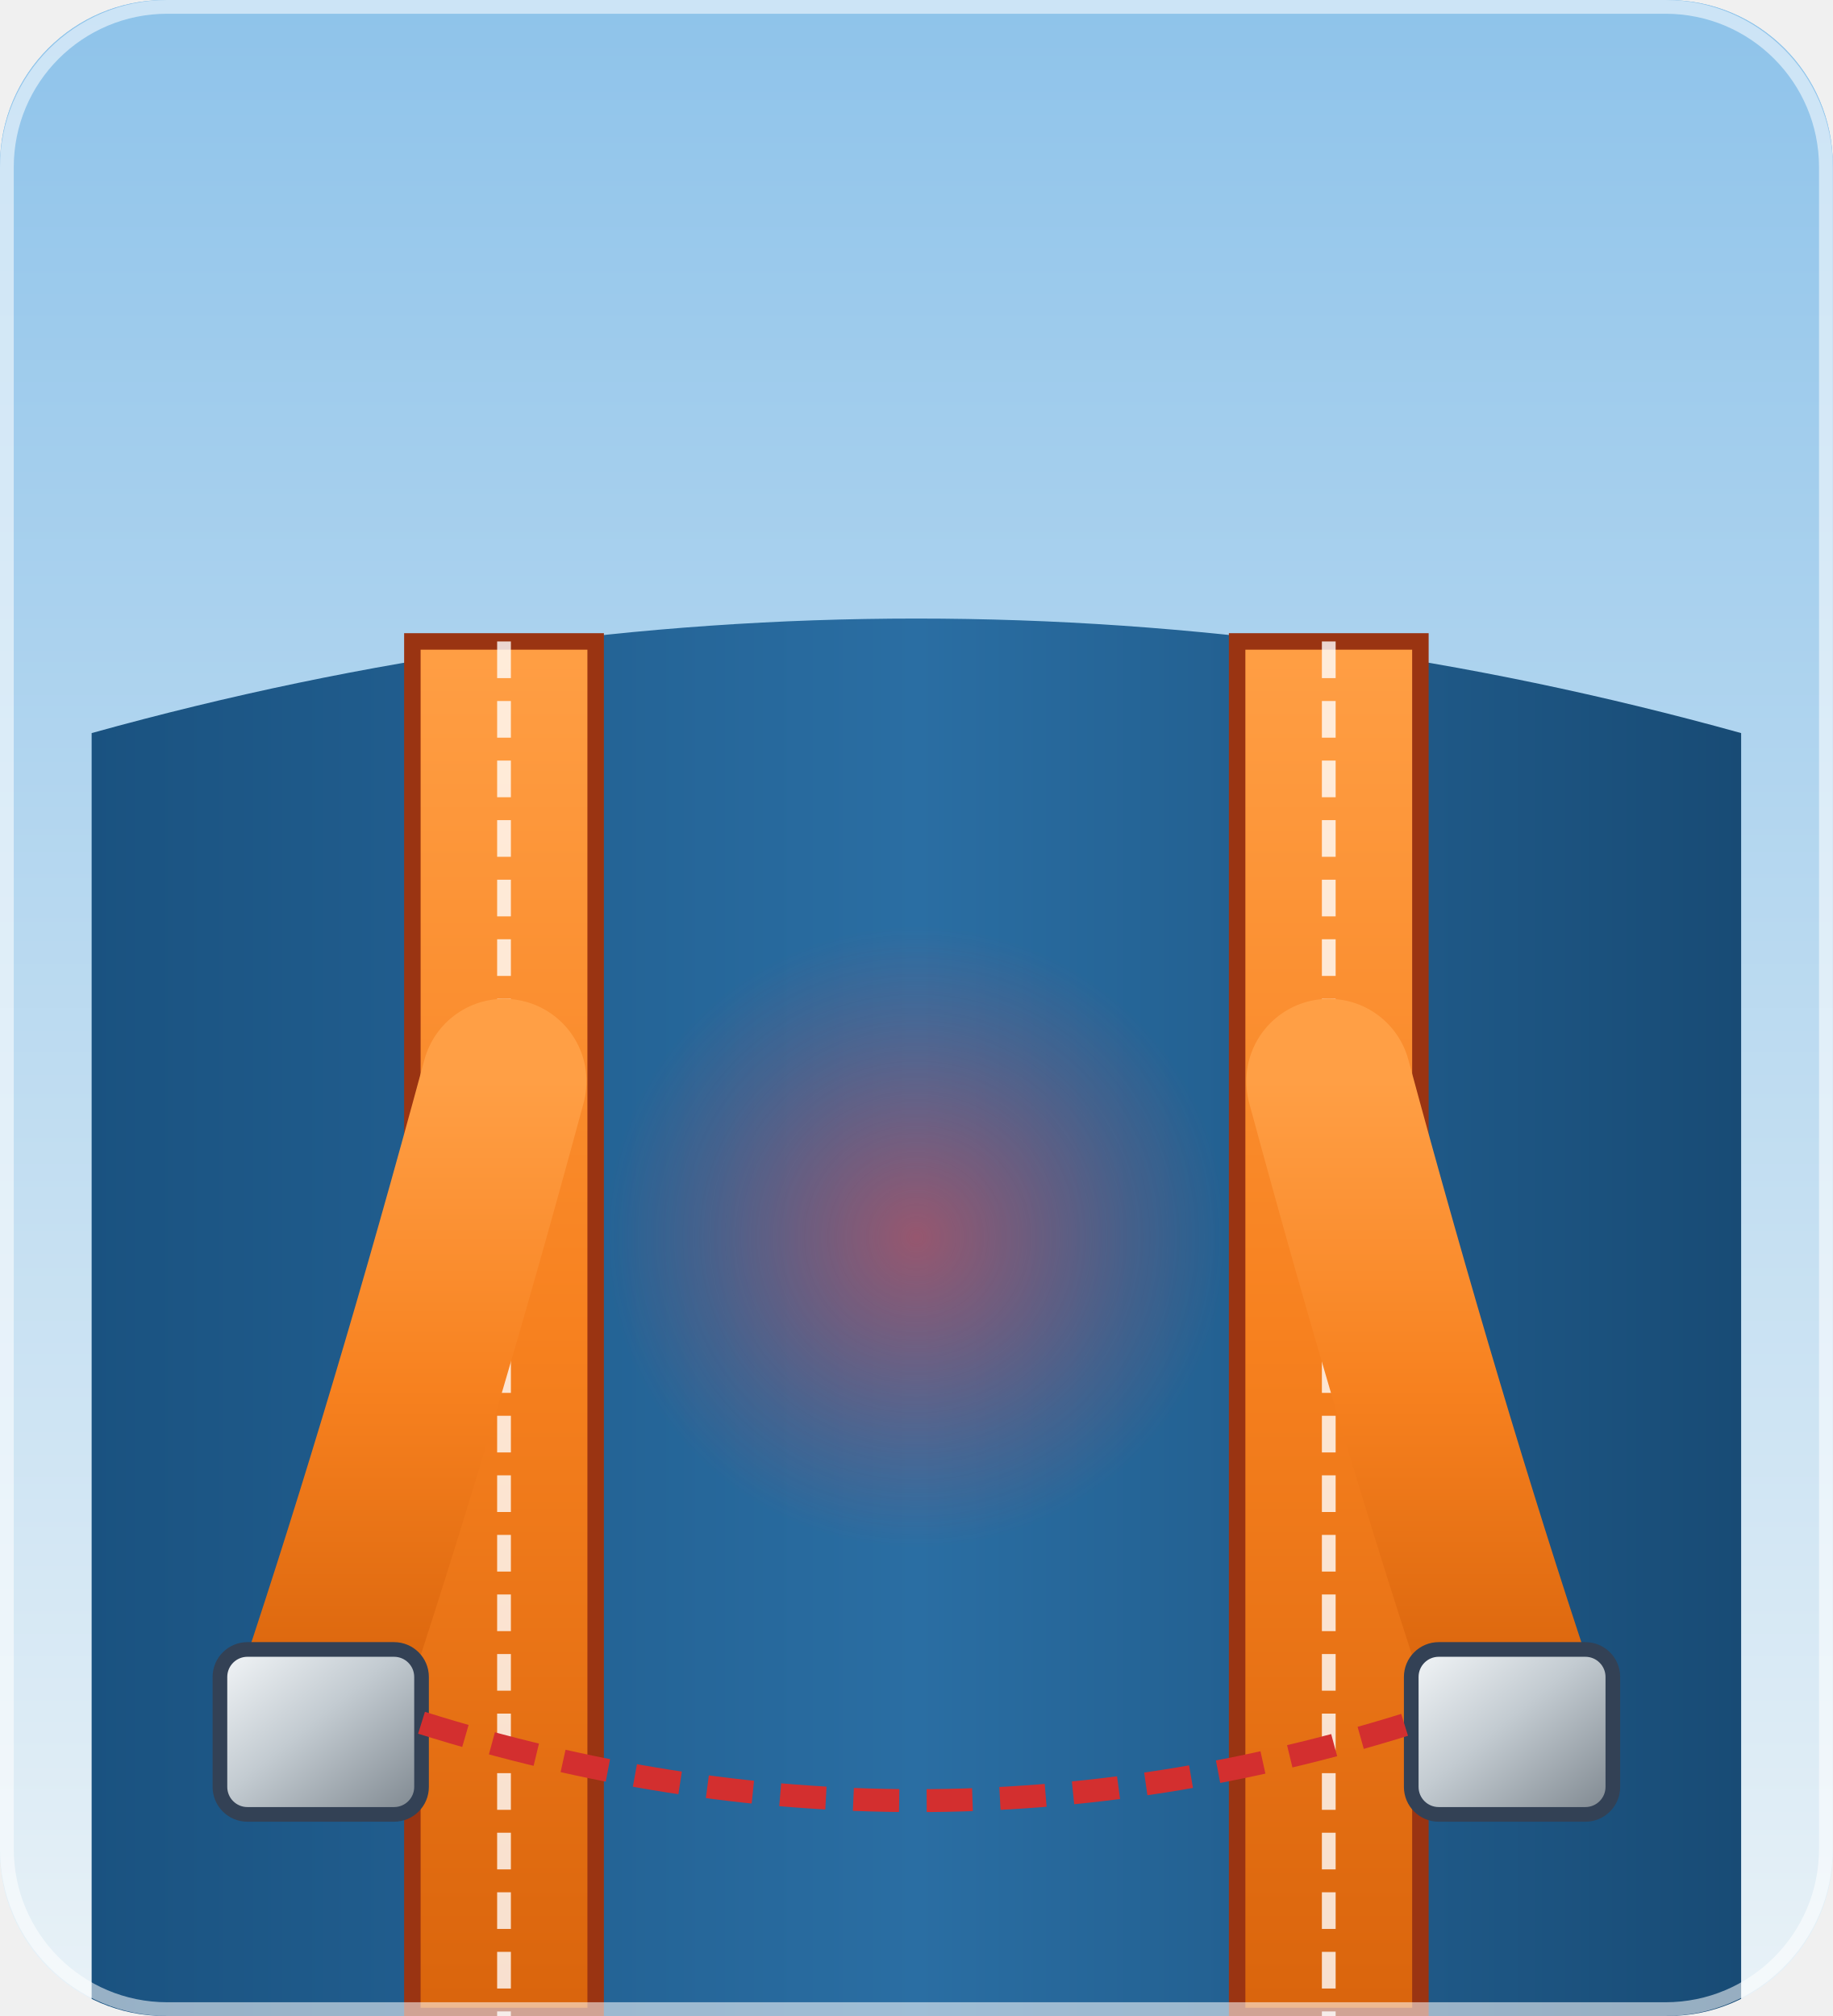
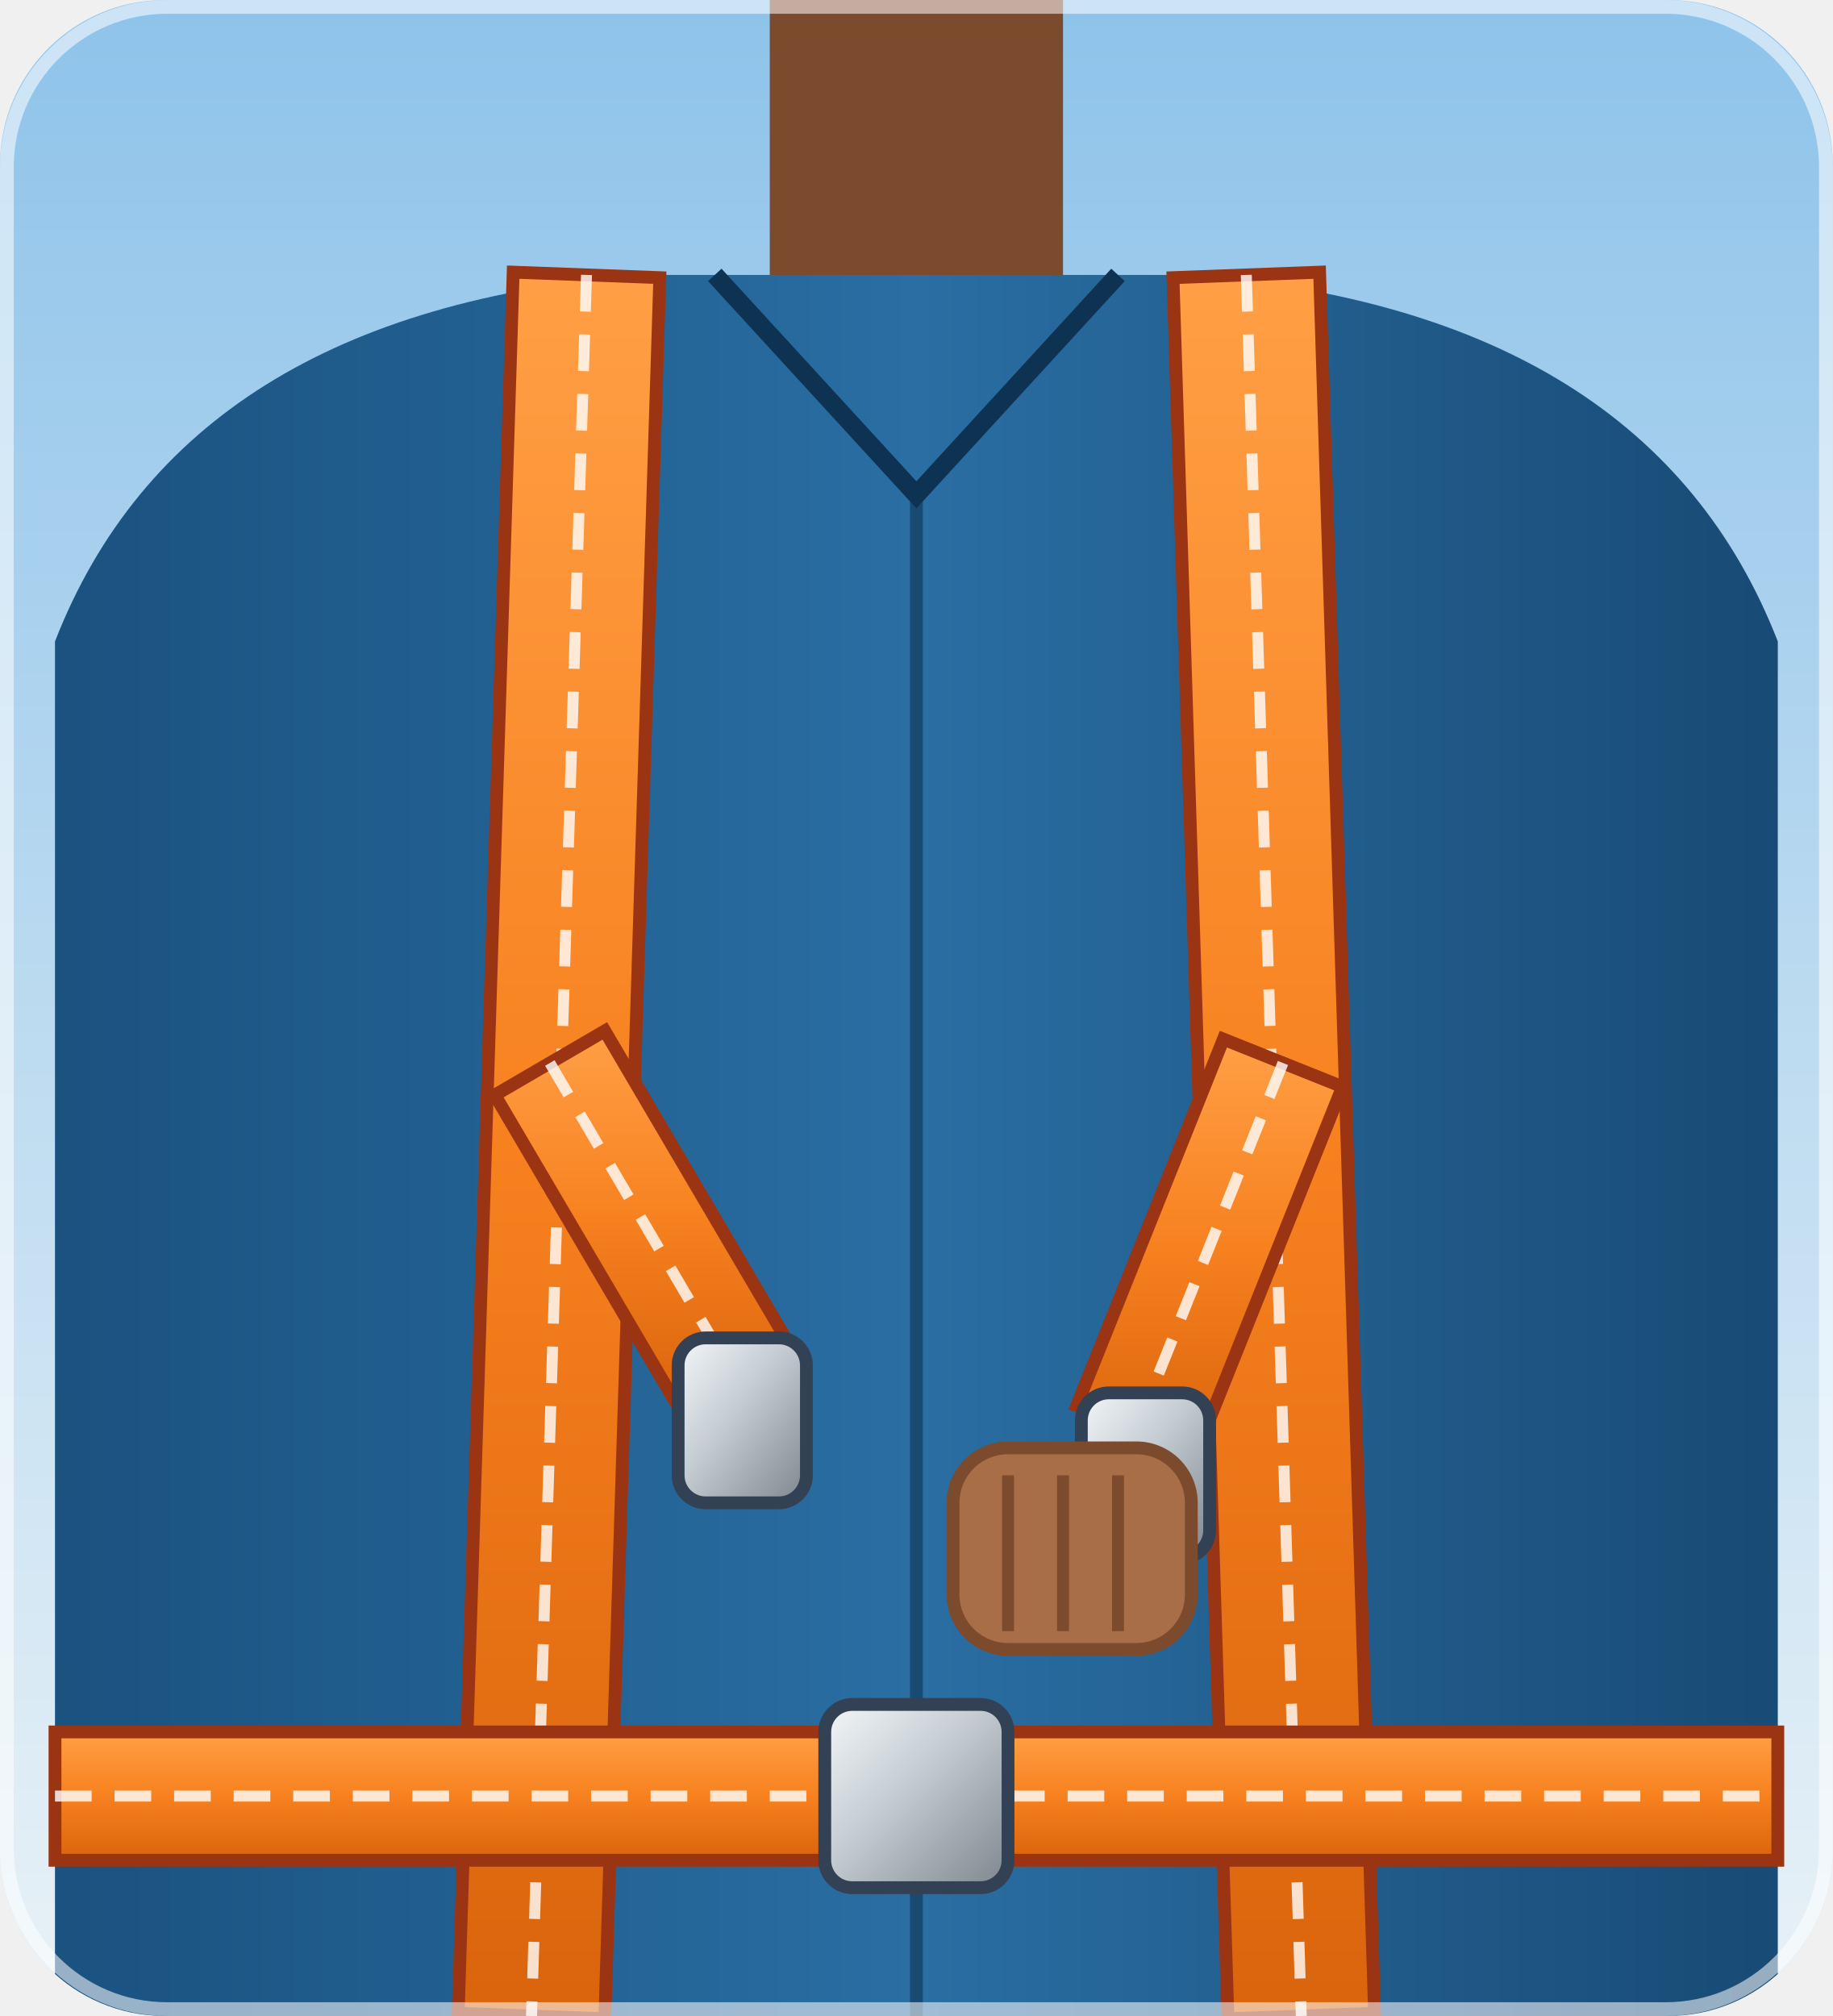
<svg xmlns="http://www.w3.org/2000/svg" viewBox="0 0 200 220" width="200" height="220">
  <defs>
    <linearGradient id="sky" x1="0" y1="0" x2="0" y2="1">
      <stop offset="0" stop-color="#8EC3EA" />
      <stop offset="1" stop-color="#E9F2F7" />
    </linearGradient>
+     <linearGradient id="storm" x1="0" y1="0" x2="0" y2="1">
+       <stop offset="0" stop-color="#1B2433" />
+       <stop offset="1" stop-color="#4A5568" />
+     </linearGradient>
    <linearGradient id="ground" x1="0" y1="0" x2="0" y2="1">
      <stop offset="0" stop-color="#CDBB93" />
      <stop offset="1" stop-color="#AF9C74" />
+     </linearGradient>
+     <linearGradient id="road" x1="0" y1="0" x2="0" y2="1">
+       <stop offset="0" stop-color="#5B6470" />
+       <stop offset="1" stop-color="#3F4650" />
    </linearGradient>
    <linearGradient id="pole" x1="0" y1="0" x2="1" y2="0">
      <stop offset="0" stop-color="#9E9B93" />
      <stop offset="0.5" stop-color="#D3D0C8" />
      <stop offset="1" stop-color="#97948C" />
    </linearGradient>
+     <linearGradient id="steelPole" x1="0" y1="0" x2="1" y2="0">
+       <stop offset="0" stop-color="#6E7780" />
+       <stop offset="0.5" stop-color="#C9D0D6" />
+       <stop offset="1" stop-color="#666F78" />
+     </linearGradient>
    <linearGradient id="steelArm" x1="0" y1="0" x2="0" y2="1">
      <stop offset="0" stop-color="#8A939B" />
      <stop offset="1" stop-color="#4F575F" />
    </linearGradient>
    <linearGradient id="porcelain" x1="0" y1="0" x2="1" y2="0">
-       <stop offset="0" stop-color="#C9D2D8" />
-       <stop offset="0.5" stop-color="#FFFFFF" />
-       <stop offset="1" stop-color="#B8C2C9" />
+       <stop offset="0" stop-color="#7A3B1E" />
+       <stop offset="0.5" stop-color="#B0643A" />
+       <stop offset="1" stop-color="#6B3219" />
    </linearGradient>
    <linearGradient id="shirt" x1="0" y1="0" x2="1" y2="0">
      <stop offset="0" stop-color="#1A5280" />
      <stop offset="0.5" stop-color="#2A6EA3" />
      <stop offset="1" stop-color="#184B75" />
    </linearGradient>
+     <linearGradient id="poly" x1="0" y1="0" x2="1" y2="1">
+       <stop offset="0" stop-color="#3E8FD6" />
+       <stop offset="0.35" stop-color="#BFE3FF" />
+       <stop offset="0.5" stop-color="#3C8AD0" />
+       <stop offset="0.75" stop-color="#A7D6FF" />
+       <stop offset="1" stop-color="#2F76B8" />
+     </linearGradient>
    <linearGradient id="webO" x1="0" y1="0" x2="0" y2="1">
      <stop offset="0" stop-color="#FF9F45" />
      <stop offset="0.5" stop-color="#F7811F" />
      <stop offset="1" stop-color="#D9640C" />
+     </linearGradient>
+     <linearGradient id="webBack" x1="0" y1="0" x2="0" y2="1">
+       <stop offset="0" stop-color="#C2560A" />
+       <stop offset="1" stop-color="#8F3C06" />
    </linearGradient>
    <linearGradient id="steel" x1="0" y1="0" x2="1" y2="1">
      <stop offset="0" stop-color="#F4F7F9" />
      <stop offset="0.45" stop-color="#C3CBD1" />
      <stop offset="1" stop-color="#7D868E" />
    </linearGradient>
    <linearGradient id="board" x1="0" y1="0" x2="1" y2="1">
      <stop offset="0" stop-color="#9A6A3C" />
      <stop offset="1" stop-color="#6E4524" />
    </linearGradient>
    <linearGradient id="paper" x1="0" y1="0" x2="0" y2="1">
      <stop offset="0" stop-color="#FFFFFF" />
      <stop offset="1" stop-color="#ECEFF2" />
    </linearGradient>
    <linearGradient id="bench" x1="0" y1="0" x2="0" y2="1">
      <stop offset="0" stop-color="#C9965E" />
      <stop offset="1" stop-color="#9E6B38" />
    </linearGradient>
+     <linearGradient id="tarp" x1="0" y1="0" x2="0" y2="1">
+       <stop offset="0" stop-color="#2F6EA6" />
+       <stop offset="1" stop-color="#1F4F7C" />
+     </linearGradient>
    <linearGradient id="rust" x1="0" y1="0" x2="1" y2="1">
      <stop offset="0" stop-color="#C46A2B" />
      <stop offset="0.5" stop-color="#9A4517" />
      <stop offset="1" stop-color="#6E2E0E" />
-     </linearGradient>
-     <linearGradient id="cone" x1="0" y1="0" x2="1" y2="0">
-       <stop offset="0" stop-color="#E65100" />
-       <stop offset="0.5" stop-color="#FF7A29" />
-       <stop offset="1" stop-color="#D84315" />
    </linearGradient>
    <linearGradient id="bootSole" x1="0" y1="0" x2="1" y2="0">
      <stop offset="0" stop-color="#111827" />
      <stop offset="0.4" stop-color="#1F2937" />
      <stop offset="1" stop-color="#0F172A" />
    </linearGradient>
    <linearGradient id="bootLug" x1="0" y1="0" x2="0" y2="1">
      <stop offset="0" stop-color="#374151" />
      <stop offset="1" stop-color="#111827" />
    </linearGradient>
    <linearGradient id="helmetDome" x1="0" y1="0" x2="0" y2="1">
      <stop offset="0" stop-color="#FEF08A" />
      <stop offset="0.25" stop-color="#FACC15" />
      <stop offset="1" stop-color="#CA8A04" />
    </linearGradient>
-     <radialGradient id="wireGlow" cx="0.5" cy="0.5" r="0.5">
-       <stop offset="0" stop-color="#FFE38A" stop-opacity="0.6" />
-       <stop offset="1" stop-color="#FFE38A" stop-opacity="0" />
-     </radialGradient>
+     <linearGradient id="glass" x1="0" y1="0" x2="1" y2="1">
+       <stop offset="0" stop-color="#E9C46A" />
+       <stop offset="1" stop-color="#C7962E" />
+     </linearGradient>
+     <linearGradient id="pvc" x1="0" y1="0" x2="0" y2="1">
+       <stop offset="0" stop-color="#E5E7EB" />
+       <stop offset="0.5" stop-color="#9CA3AF" />
+       <stop offset="1" stop-color="#D1D5DB" />
+     </linearGradient>
+     <linearGradient id="water" x1="0" y1="0" x2="0" y2="1">
+       <stop offset="0" stop-color="#7FB8D8" />
+       <stop offset="1" stop-color="#3F7FA6" />
+     </linearGradient>
+     <linearGradient id="car" x1="0" y1="0" x2="0" y2="1">
+       <stop offset="0" stop-color="#E04848" />
+       <stop offset="1" stop-color="#9E1F1F" />
+     </linearGradient>
    <radialGradient id="flash" cx="0.5" cy="0.5" r="0.5">
-       <stop offset="0" stop-color="#FFFFFF" stop-opacity="0.85" />
-       <stop offset="0.4" stop-color="#FFF4B0" stop-opacity="0.45" />
+       <stop offset="0" stop-color="#FFFFFF" stop-opacity="0.9" />
+       <stop offset="0.4" stop-color="#FFF4B0" stop-opacity="0.5" />
      <stop offset="1" stop-color="#FFF4B0" stop-opacity="0" />
-     </radialGradient>
-     <radialGradient id="hazardGlow" cx="0.5" cy="0.5" r="0.5">
-       <stop offset="0" stop-color="#EF4444" stop-opacity="0.55" />
-       <stop offset="0.7" stop-color="#EF4444" stop-opacity="0.15" />
-       <stop offset="1" stop-color="#EF4444" stop-opacity="0" />
-     </radialGradient>
-     <radialGradient id="safeGlow" cx="0.5" cy="0.5" r="0.5">
-       <stop offset="0" stop-color="#10B981" stop-opacity="0.4" />
-       <stop offset="1" stop-color="#10B981" stop-opacity="0" />
    </radialGradient>
    <clipPath id="card">
      <rect x="0" y="0" width="200" height="220" rx="18" />
    </clipPath>
  </defs>
  <g clip-path="url(#card)">
    <rect width="200" height="220" fill="url(#sky)" />
-     <rect width="200" height="220" fill="url(#sky)" />
-     <path d="M10 220 L10 80 Q100 55 190 80 L190 220 Z" fill="url(#shirt)" />
-     <rect x="45" y="70" width="20" height="150" fill="url(#webO)" stroke="#9A3412" stroke-width="1.8" />
-     <line x1="55" y1="70" x2="55" y2="220" stroke="#FFFFFF" stroke-width="1.5" stroke-dasharray="4 2.5" opacity="0.8" />
-     <rect x="135" y="70" width="20" height="150" fill="url(#webO)" stroke="#9A3412" stroke-width="1.8" />
-     <line x1="145" y1="70" x2="145" y2="220" stroke="#FFFFFF" stroke-width="1.5" stroke-dasharray="4 2.5" opacity="0.8" />
-     <circle cx="100" cy="135" r="34" fill="url(#hazardGlow)" />
-     <path d="M55 118 Q45 155 35 185" stroke="url(#webO)" stroke-width="18" fill="none" stroke-linecap="round" />
-     <rect x="24" y="180" width="22" height="18" rx="3" fill="url(#steel)" stroke="#334155" stroke-width="1.6" />
-     <path d="M145 118 Q155 155 165 185" stroke="url(#webO)" stroke-width="18" fill="none" stroke-linecap="round" />
-     <rect x="154" y="180" width="22" height="18" rx="3" fill="url(#steel)" stroke="#334155" stroke-width="1.6" />
-     <path d="M46 188 Q100 205 154 188" stroke="#D32F2F" stroke-width="2.5" stroke-dasharray="5 3" fill="none" />
+     <rect x="84" y="0" width="32" height="40" fill="#7C4A2D" />
+     <path d="M6 220 L6 70 Q20 34 70 30 L130 30 Q180 34 194 70 L194 220 Z" fill="url(#shirt)" />
+     <path d="M78 30 L100 54 L122 30" fill="none" stroke="#0E3352" stroke-width="2" />
+     <line x1="100" y1="54" x2="100" y2="220" stroke="#0E3352" stroke-width="1.4" opacity="0.6" />
+     <polygon points="56 29.7 50 219.7 66 220.3 72 30.3" fill="url(#webO)" stroke="#9A3412" stroke-width="1.4" />
+     <line x1="64" y1="30" x2="58" y2="220" stroke="#FFFFFF" stroke-width="1.2" stroke-dasharray="4 2.5" opacity="0.8" />
+     <polygon points="128 30.3 134 220.3 150 219.7 144 29.7" fill="url(#webO)" stroke="#9A3412" stroke-width="1.4" />
+     <line x1="136" y1="30" x2="142" y2="220" stroke="#FFFFFF" stroke-width="1.2" stroke-dasharray="4 2.5" opacity="0.8" />
+     <polygon points="54 119.5 74 153.5 86 146.5 66 112.5" fill="url(#webO)" stroke="#9A3412" stroke-width="1.4" />
+     <line x1="60" y1="116" x2="80" y2="150" stroke="#FFFFFF" stroke-width="1.2" stroke-dasharray="4 2.5" opacity="0.8" />
+     <polygon points="133.5 113.4 117.5 153.4 130.5 158.6 146.5 118.6" fill="url(#webO)" stroke="#9A3412" stroke-width="1.4" />
+     <line x1="140" y1="116" x2="124" y2="156" stroke="#FFFFFF" stroke-width="1.2" stroke-dasharray="4 2.5" opacity="0.8" />
+     <rect x="74" y="146" width="14" height="18" rx="3" fill="url(#steel)" stroke="#334155" stroke-width="1.4" />
+     <rect x="118" y="152" width="14" height="18" rx="3" fill="url(#steel)" stroke="#334155" stroke-width="1.4" />
+     <polygon points="6 203 194 203 194 189 6 189" fill="url(#webO)" stroke="#9A3412" stroke-width="1.4" />
+     <line x1="6" y1="196" x2="194" y2="196" stroke="#FFFFFF" stroke-width="1.2" stroke-dasharray="4 2.5" opacity="0.8" />
+     <rect x="90" y="186" width="20" height="20" rx="3" fill="url(#steel)" stroke="#334155" stroke-width="1.4" />
+     <rect x="104" y="158" width="26" height="22" rx="6" fill="#A86E48" stroke="#7C4A2D" stroke-width="1.4" />
+     <line x1="110" y1="161" x2="110" y2="178" stroke="#7C4A2D" stroke-width="1.3" />
+     <line x1="116" y1="161" x2="116" y2="178" stroke="#7C4A2D" stroke-width="1.3" />
+     <line x1="122" y1="161" x2="122" y2="178" stroke="#7C4A2D" stroke-width="1.3" />
  </g>
  <rect x="0.75" y="0.75" width="198.5" height="218.5" rx="17.5" fill="none" stroke="#FFFFFF" stroke-opacity="0.55" stroke-width="1.5" />
-   <rect width="0" height="0" fill="#10B981" />
-   <rect width="0" height="0" fill="#1E293B" />
-   <rect width="0" height="0" fill="#7C4A2D" />
-   <rect width="0" height="0" fill="#92400E" />
-   <rect width="0" height="0" fill="#A86E48" />
-   <rect width="0" height="0" fill="#B45309" />
-   <rect width="0" height="0" fill="#D97706" />
-   <rect width="0" height="0" fill="#EAB308" />
-   <circle cx="0" cy="0" r="0" fill="url(#safeGlow)" />
</svg>
